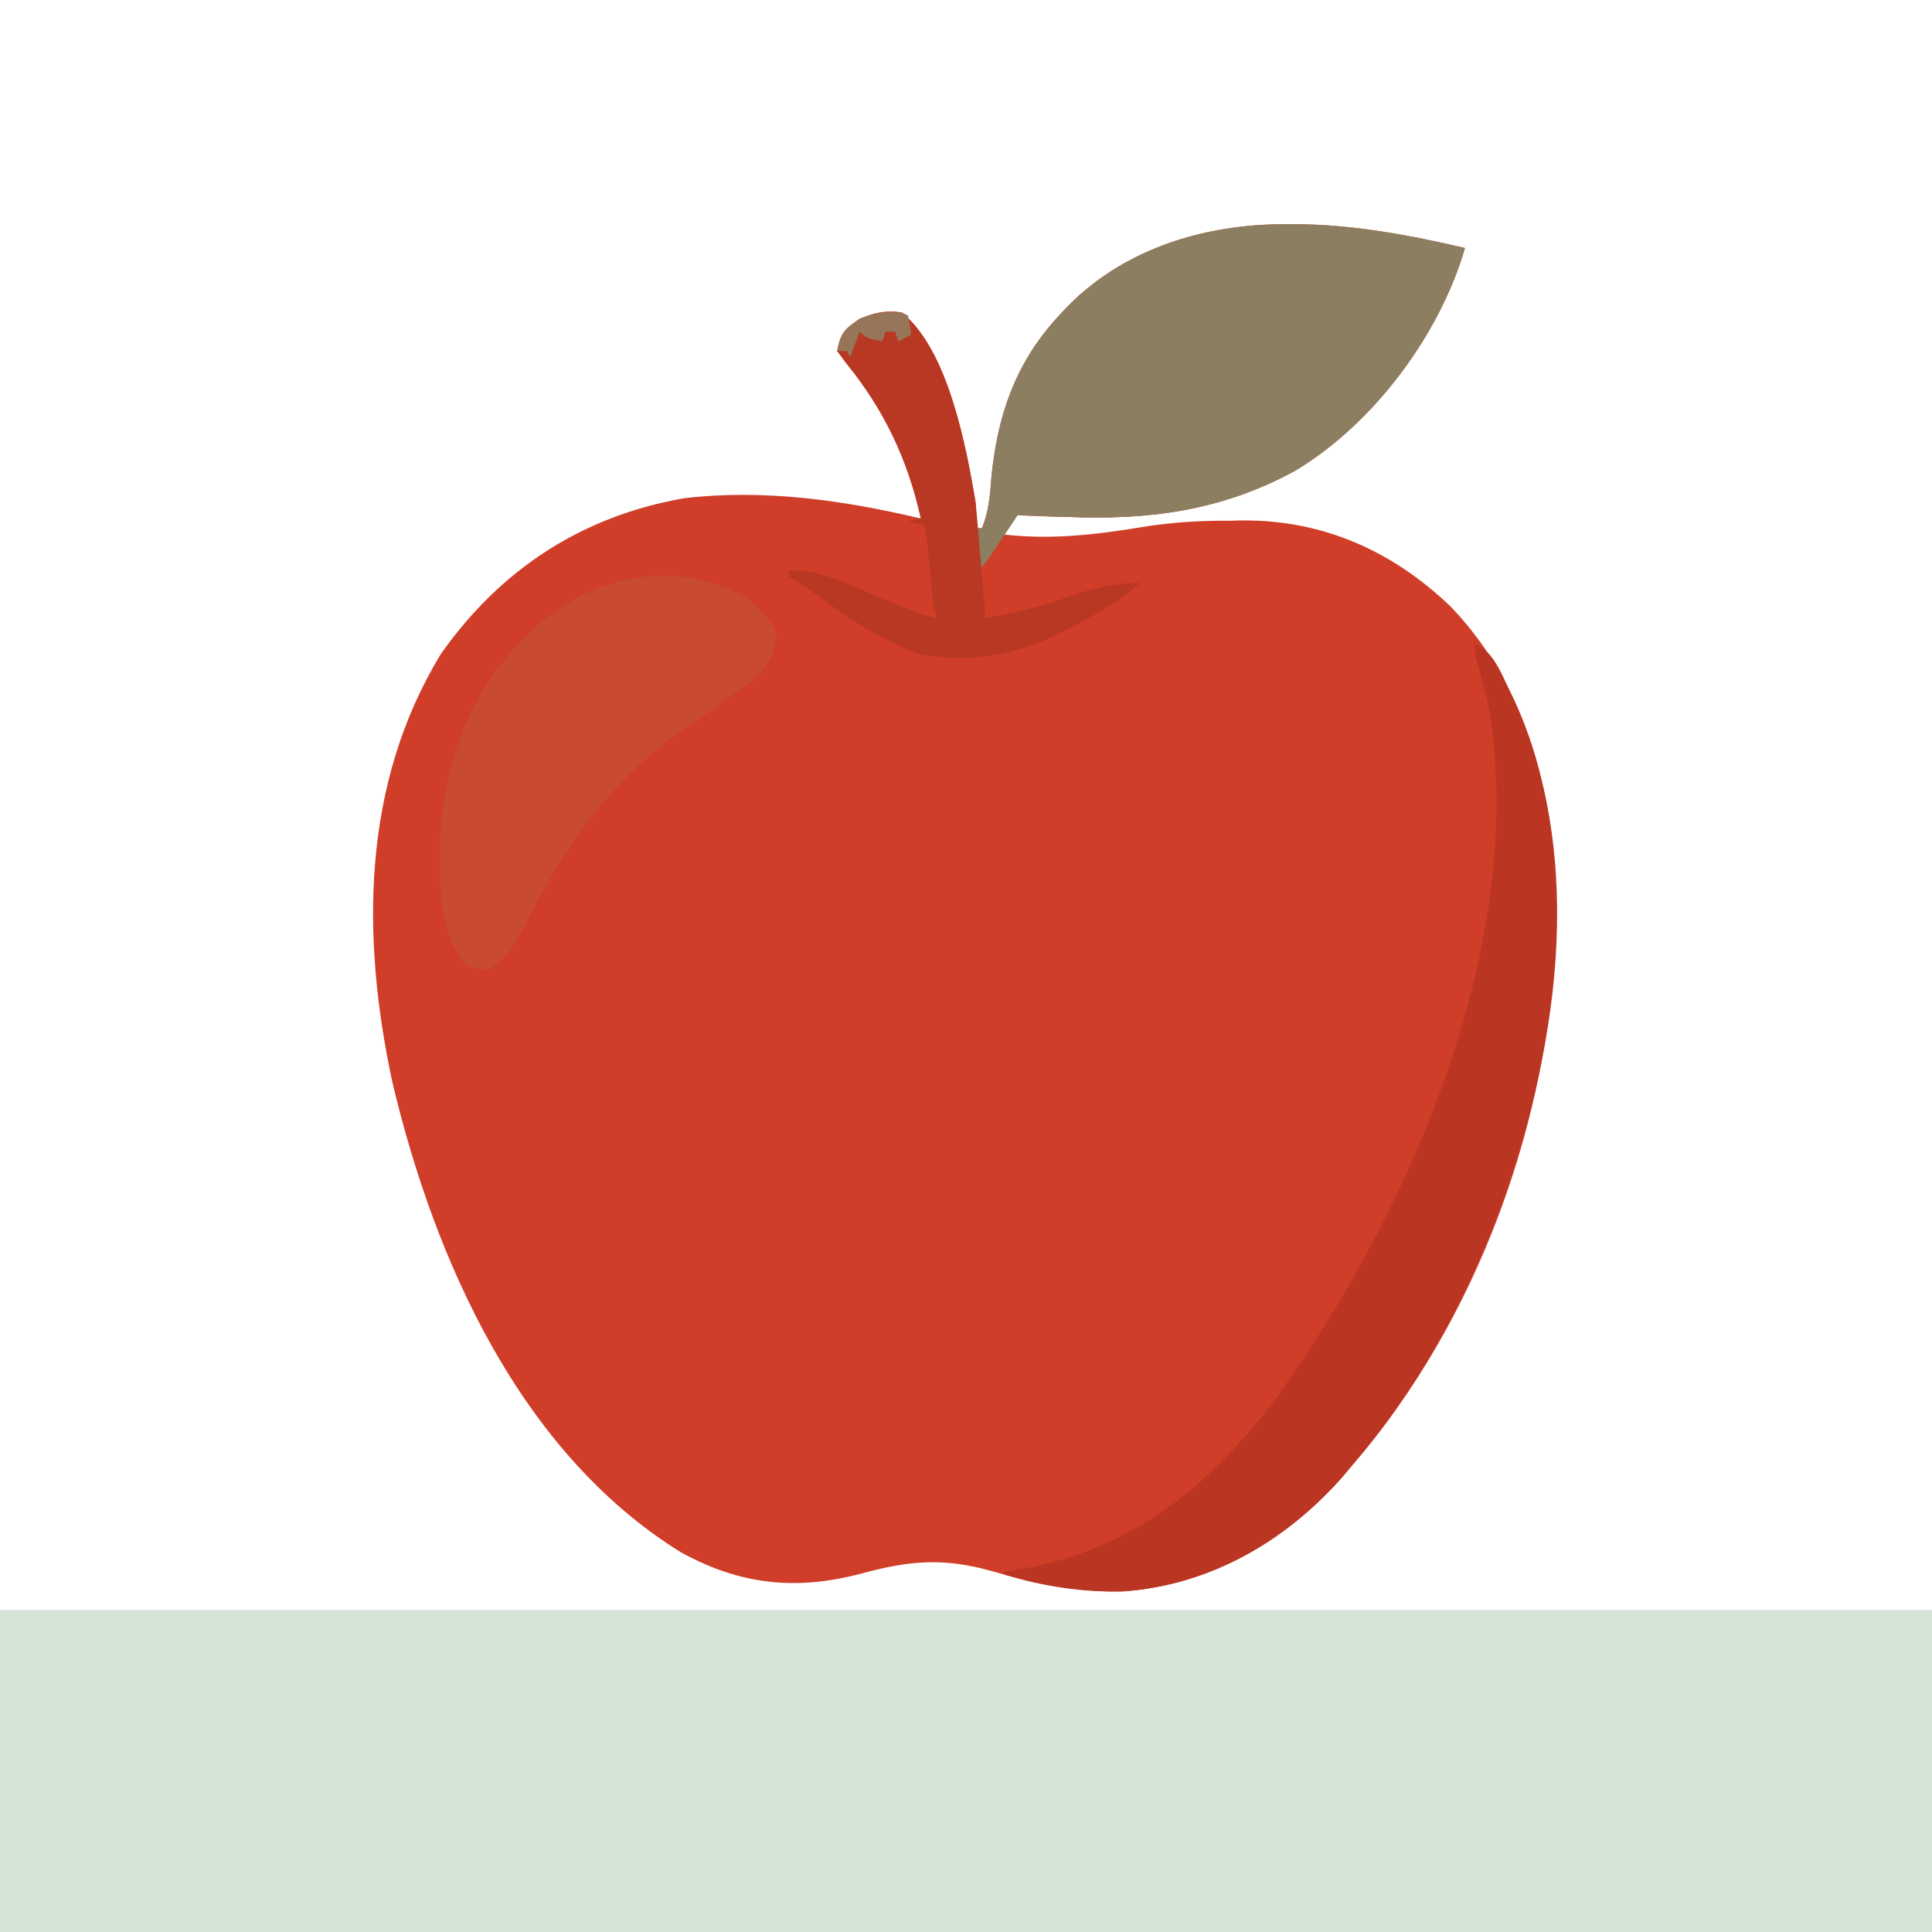
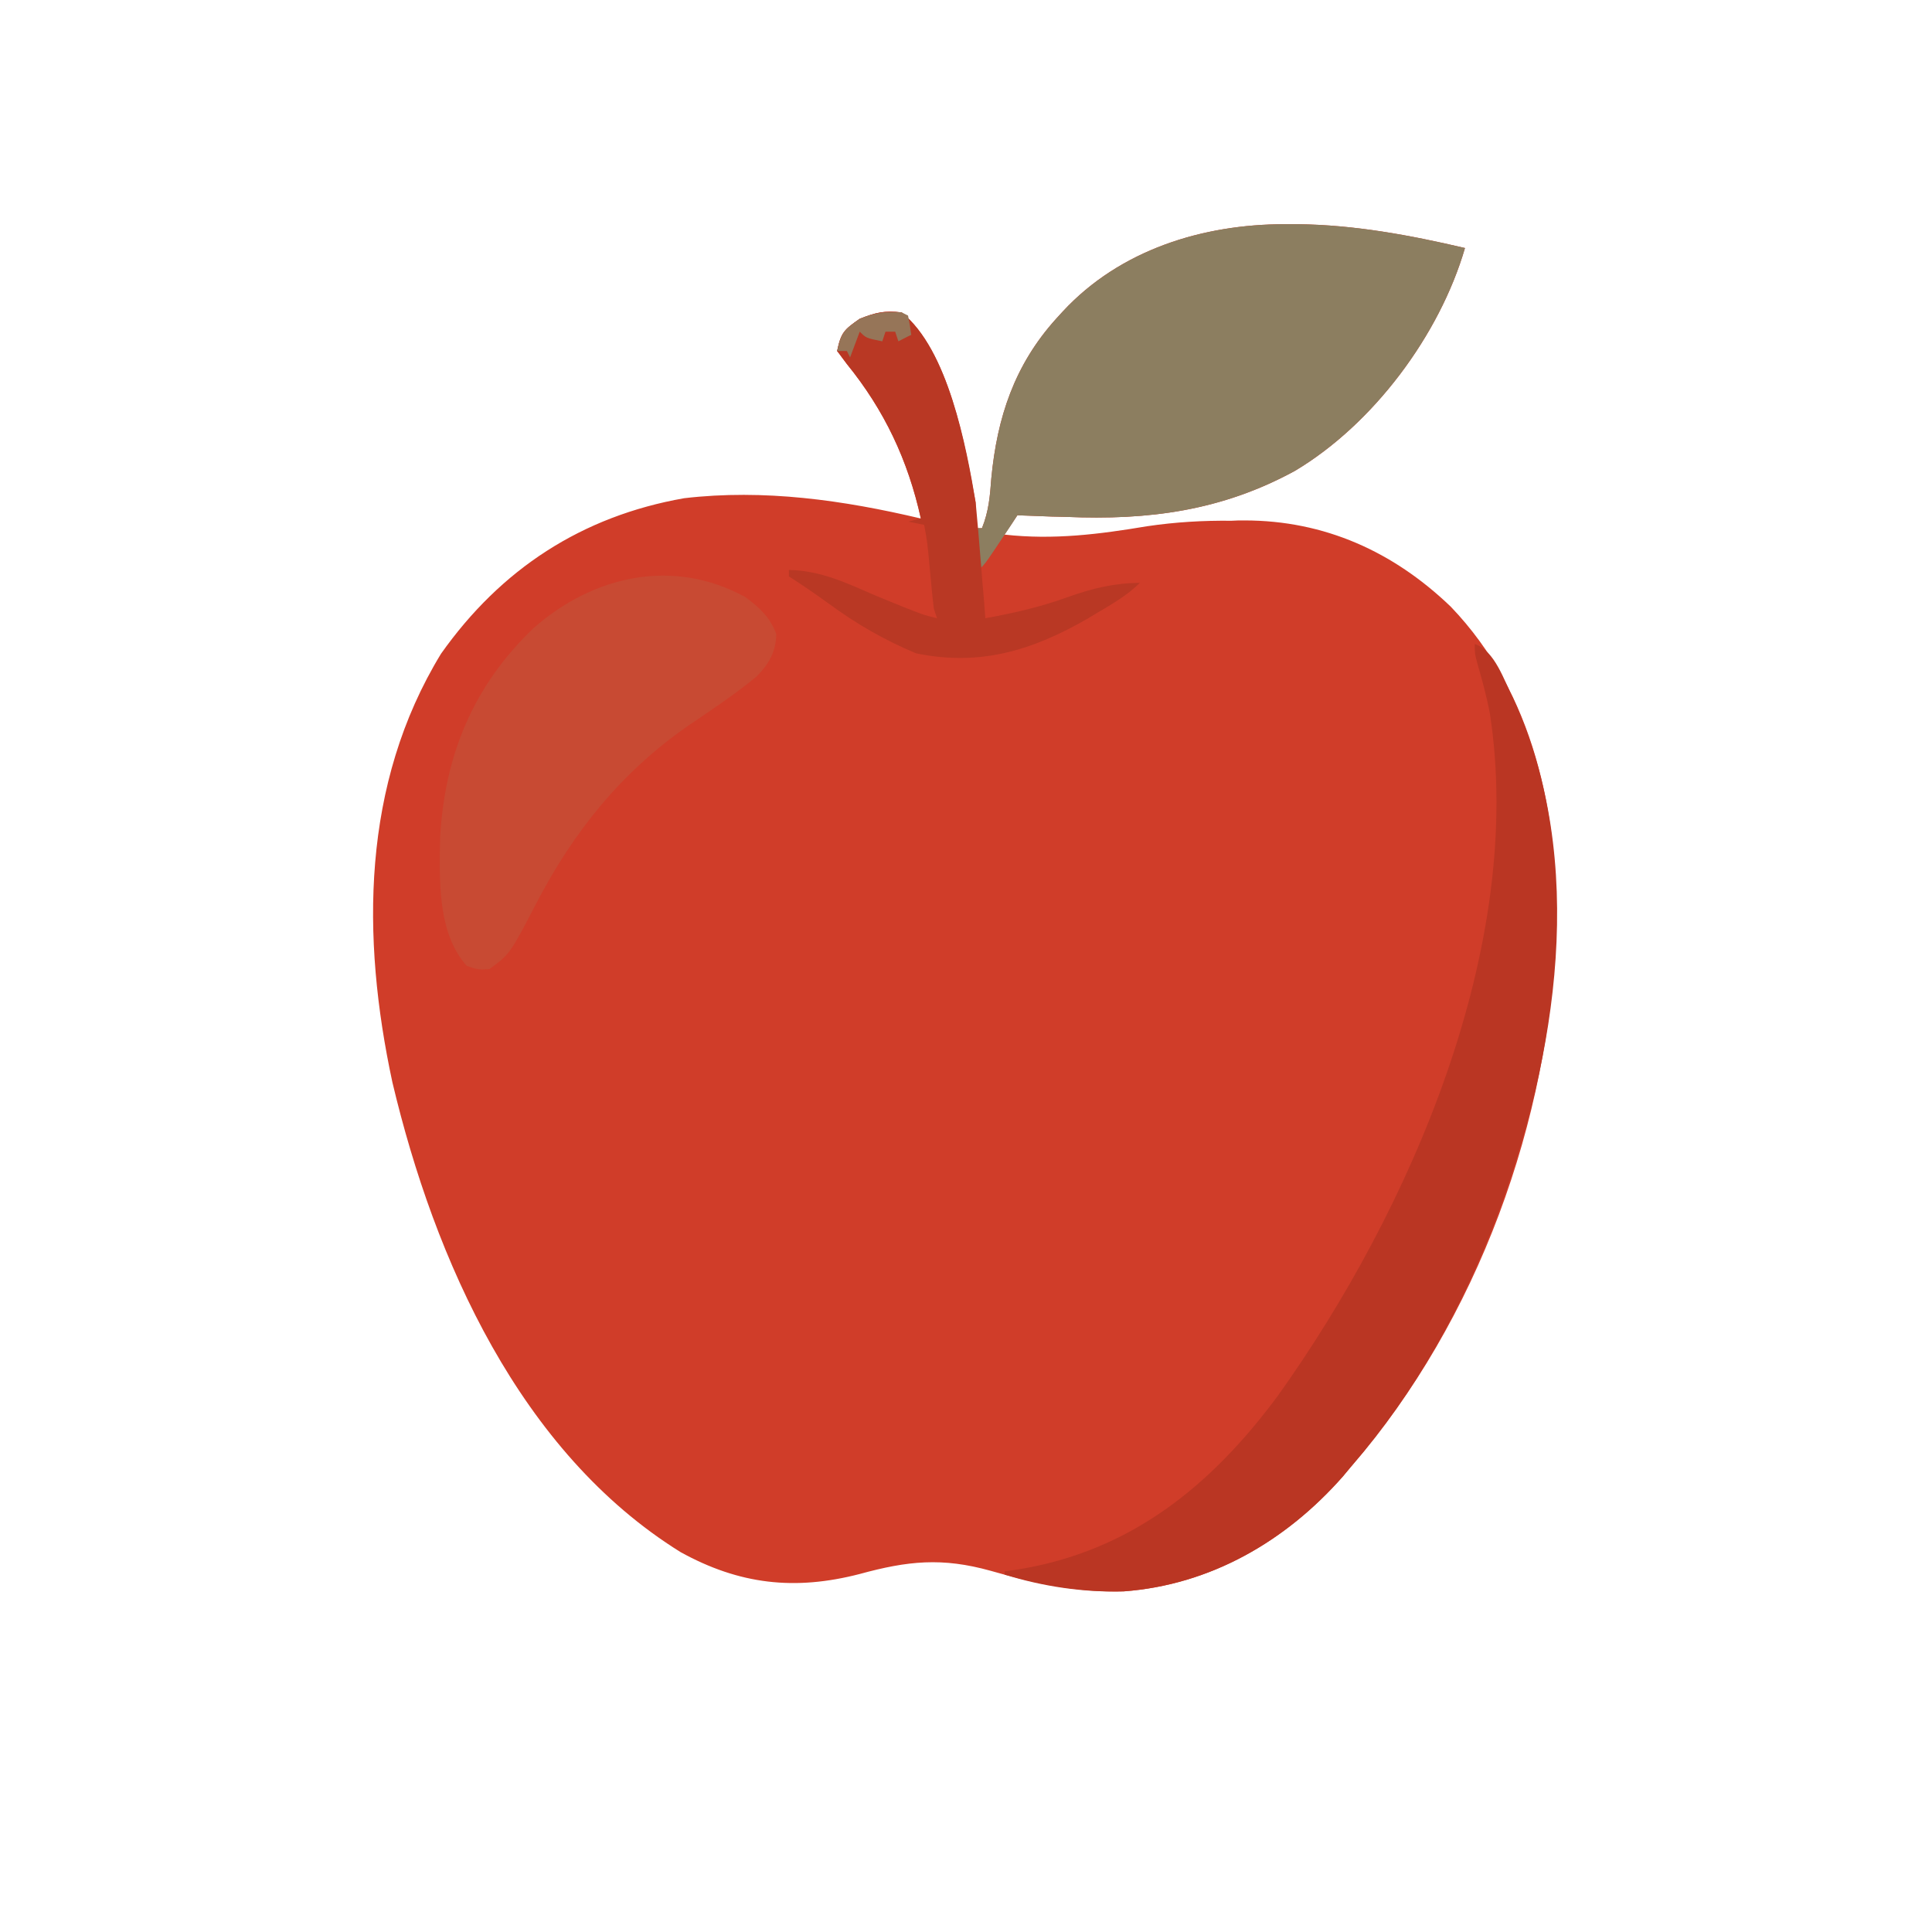
<svg xmlns="http://www.w3.org/2000/svg" version="1.1" width="600" height="600" viewBox="0 0 600 600" role="img" aria-label="One">
  <path d="M0 0 C1.3 0 2.6 0 3.9 0 C21.6 0.2 38.8 3.4 55.9 7.4 C48 34.5 27.4 62.1 3.1 76.6 C-19.6 89 -42.4 92 -67.9 90.9 C-68.7 90.9 -68.7 90.9 -72.4 90.8 C-75.9 90.7 -79.5 90.5 -83.1 90.4 C-84.4 92.4 -85.7 94.3 -87.1 96.4 C-71.9 98.1 -57.7 96.3 -42.8 93.8 C-34 92.5 -25.4 92 -16.6 92.1 C-15.3 92 -14 92 -12.6 92 C12.3 92 33.7 101.7 51.5 118.8 C77.4 145.8 84.9 182.9 84.2 219 C82.3 278.4 59.8 340.4 20.9 385.4 C20 386.5 19 387.7 18 388.8 C0.3 409 -23.1 422.6 -50.1 424.6 C-64.2 425 -77.9 422.1 -91.4 418.2 C-106.5 414 -117.1 415.1 -132.1 419.2 C-152.2 424.4 -169.4 422.5 -187.7 412.4 C-237.6 381.4 -264.1 321.7 -277.2 266.5 C-286.9 221.4 -286.8 173.9 -262.1 133.4 C-243.5 107.1 -218.4 90.7 -186.6 85.1 C-161.8 82.2 -137.2 85.7 -113.1 91.4 C-117.1 73.3 -124.4 57.8 -136.1 43.4 C-137.1 42.1 -138 40.7 -139.1 39.4 C-137.9 33.5 -136.8 32.7 -132.1 29.4 C-127 27.4 -124.4 26.8 -119.1 27.4 C-104.5 39 -99.2 68.9 -96.1 86.4 C-96 89 -96 91.7 -96.1 94.4 C-95.4 94.4 -94.7 94.4 -94.1 94.4 C-92 89.2 -91.6 84.4 -91.2 78.9 C-89.4 60 -84 43.7 -71.1 29.4 C-70.4 28.6 -69.7 27.9 -69 27.1 C-51.2 7.9 -25.5 -0 0 0 Z " fill="#D03D29" transform="translate(399.0625,69.625)" />
-   <path d="M0 0 C198 0 396 0 600 0 C600 33 600 66 600 100 C402 100 204 100 0 100 C0 67 0 34 0 0 Z " fill="#D5E4D7" transform="translate(0,500)" />
  <path d="M0 0 C1.3 0 2.6 0 3.9 0 C21.6 0.2 38.8 3.4 55.9 7.4 C48 34.5 27.4 62.1 3.1 76.6 C-19.6 89 -42.4 92 -67.9 90.9 C-68.7 90.9 -68.7 90.9 -72.4 90.8 C-75.9 90.7 -79.5 90.5 -83.1 90.4 C-85.4 94 -87.8 97.5 -90.2 101.1 C-93.1 105.4 -93.1 105.4 -95.1 107.4 C-95.2 105.2 -95.2 105.2 -96.1 94.4 C-95.4 94.4 -94.7 94.4 -94.1 94.4 C-92 89.2 -91.6 84.4 -91.2 78.9 C-89.4 60 -84 43.7 -71.1 29.4 C-70.4 28.6 -69.7 27.9 -69 27.1 C-51.2 7.9 -25.5 -0 0 0 Z " fill="#8C7E60" transform="translate(399.0625,69.625)" />
  <path d="M0 0 C6.3 2.1 9.1 11.4 12 17 C35.1 67.7 25.6 127.5 6.8 178.1 C-3.9 206.1 -18.4 232.3 -38 255 C-39 256.1 -39.9 257.3 -40.9 258.5 C-58.7 278.7 -82.1 292.2 -109 294.2 C-121.4 294.6 -134.2 292.7 -146 289 C-146 288.7 -146 288.3 -146 288 C-144.6 287.8 -143.2 287.6 -141.8 287.4 C-106.8 281.7 -81.9 261.5 -61.1 233.4 C-20 175.8 15.8 94 4.7 21.6 C3.7 16.3 2.3 11.2 0.8 6 C0 3 0 3 0 0 Z " fill="#BA3623" transform="translate(458,200)" />
  <path d="M0 0 C4.5 3.3 7.7 6.2 9.7 11.5 C9.6 17.1 7.4 20.9 3.5 24.8 C-3.2 30.3 -10.4 35.1 -17.5 39.9 C-38.4 54.4 -53.1 72.7 -64.8 95.1 C-73 110.9 -73 110.9 -79.4 115.6 C-82.8 115.8 -82.8 115.8 -86.4 114.6 C-95.6 104.4 -94.9 87.8 -94.7 74.9 C-93.3 49.1 -84.4 27.7 -65.8 9.8 C-47.1 -6.7 -22.4 -12.2 0 0 Z " fill="#C84A33" transform="translate(231.375,185.375)" />
  <path d="M0 0 C14.4 11.5 20.1 41.6 23 59 C23.6 65.2 24.1 71.4 24.6 77.6 C24.7 78.5 24.7 78.5 25 82.7 C25.4 86.8 25.7 90.9 26 95 C34.8 93.4 43.2 91.5 51.7 88.4 C59.3 85.7 65.9 84.1 74 84 C70.1 87.9 65.5 90.5 60.8 93.3 C60.3 93.6 60.3 93.6 57.8 95.1 C40.6 105 24.4 110 4.5 105.9 C-5.5 101.7 -14 96.8 -22.7 90.4 C-26.7 87.5 -30.8 84.7 -35 82 C-35 81.3 -35 80.7 -35 80 C-25 80.2 -17 84.1 -8 88 C-5.2 89.1 -2.5 90.3 0.3 91.4 C1.5 91.9 2.7 92.3 3.9 92.8 C7 94 7 94 11 95 C10.7 94 10.3 93 10 92 C9.6 88.7 9.3 85.5 9 82.2 C8 71.3 8 71.3 7 66 C5.4 65.7 3.7 65.3 2 65 C2.7 64.8 2.7 64.8 6 64 C2 45.9 -5.3 30.4 -17 16 C-18 14.7 -19 13.4 -20 12 C-18.8 6.2 -17.7 5.3 -13 2 C-8 -0 -5.3 -0.6 0 0 Z " fill="#B93824" transform="translate(280,97)" />
  <path d="M0 0 C0.7 0.3 1.3 0.7 2 1 C2.6 4.1 2.6 4.1 3 7 C2.3 7.3 2.3 7.3 -1 9 C-1.3 8 -1.7 7 -2 6 C-3 6 -4 6 -5 6 C-5.3 7 -5.7 8 -6 9 C-11 8 -11 8 -13 6 C-14 8.6 -15 11.3 -16 14 C-16.3 13.3 -16.7 12.7 -17 12 C-18 12 -19 12 -20 12 C-18.8 6.2 -17.7 5.3 -13 2 C-8 0 -5.2 -0.3 0 0 Z " fill="#967558" transform="translate(280,97)" />
</svg>
